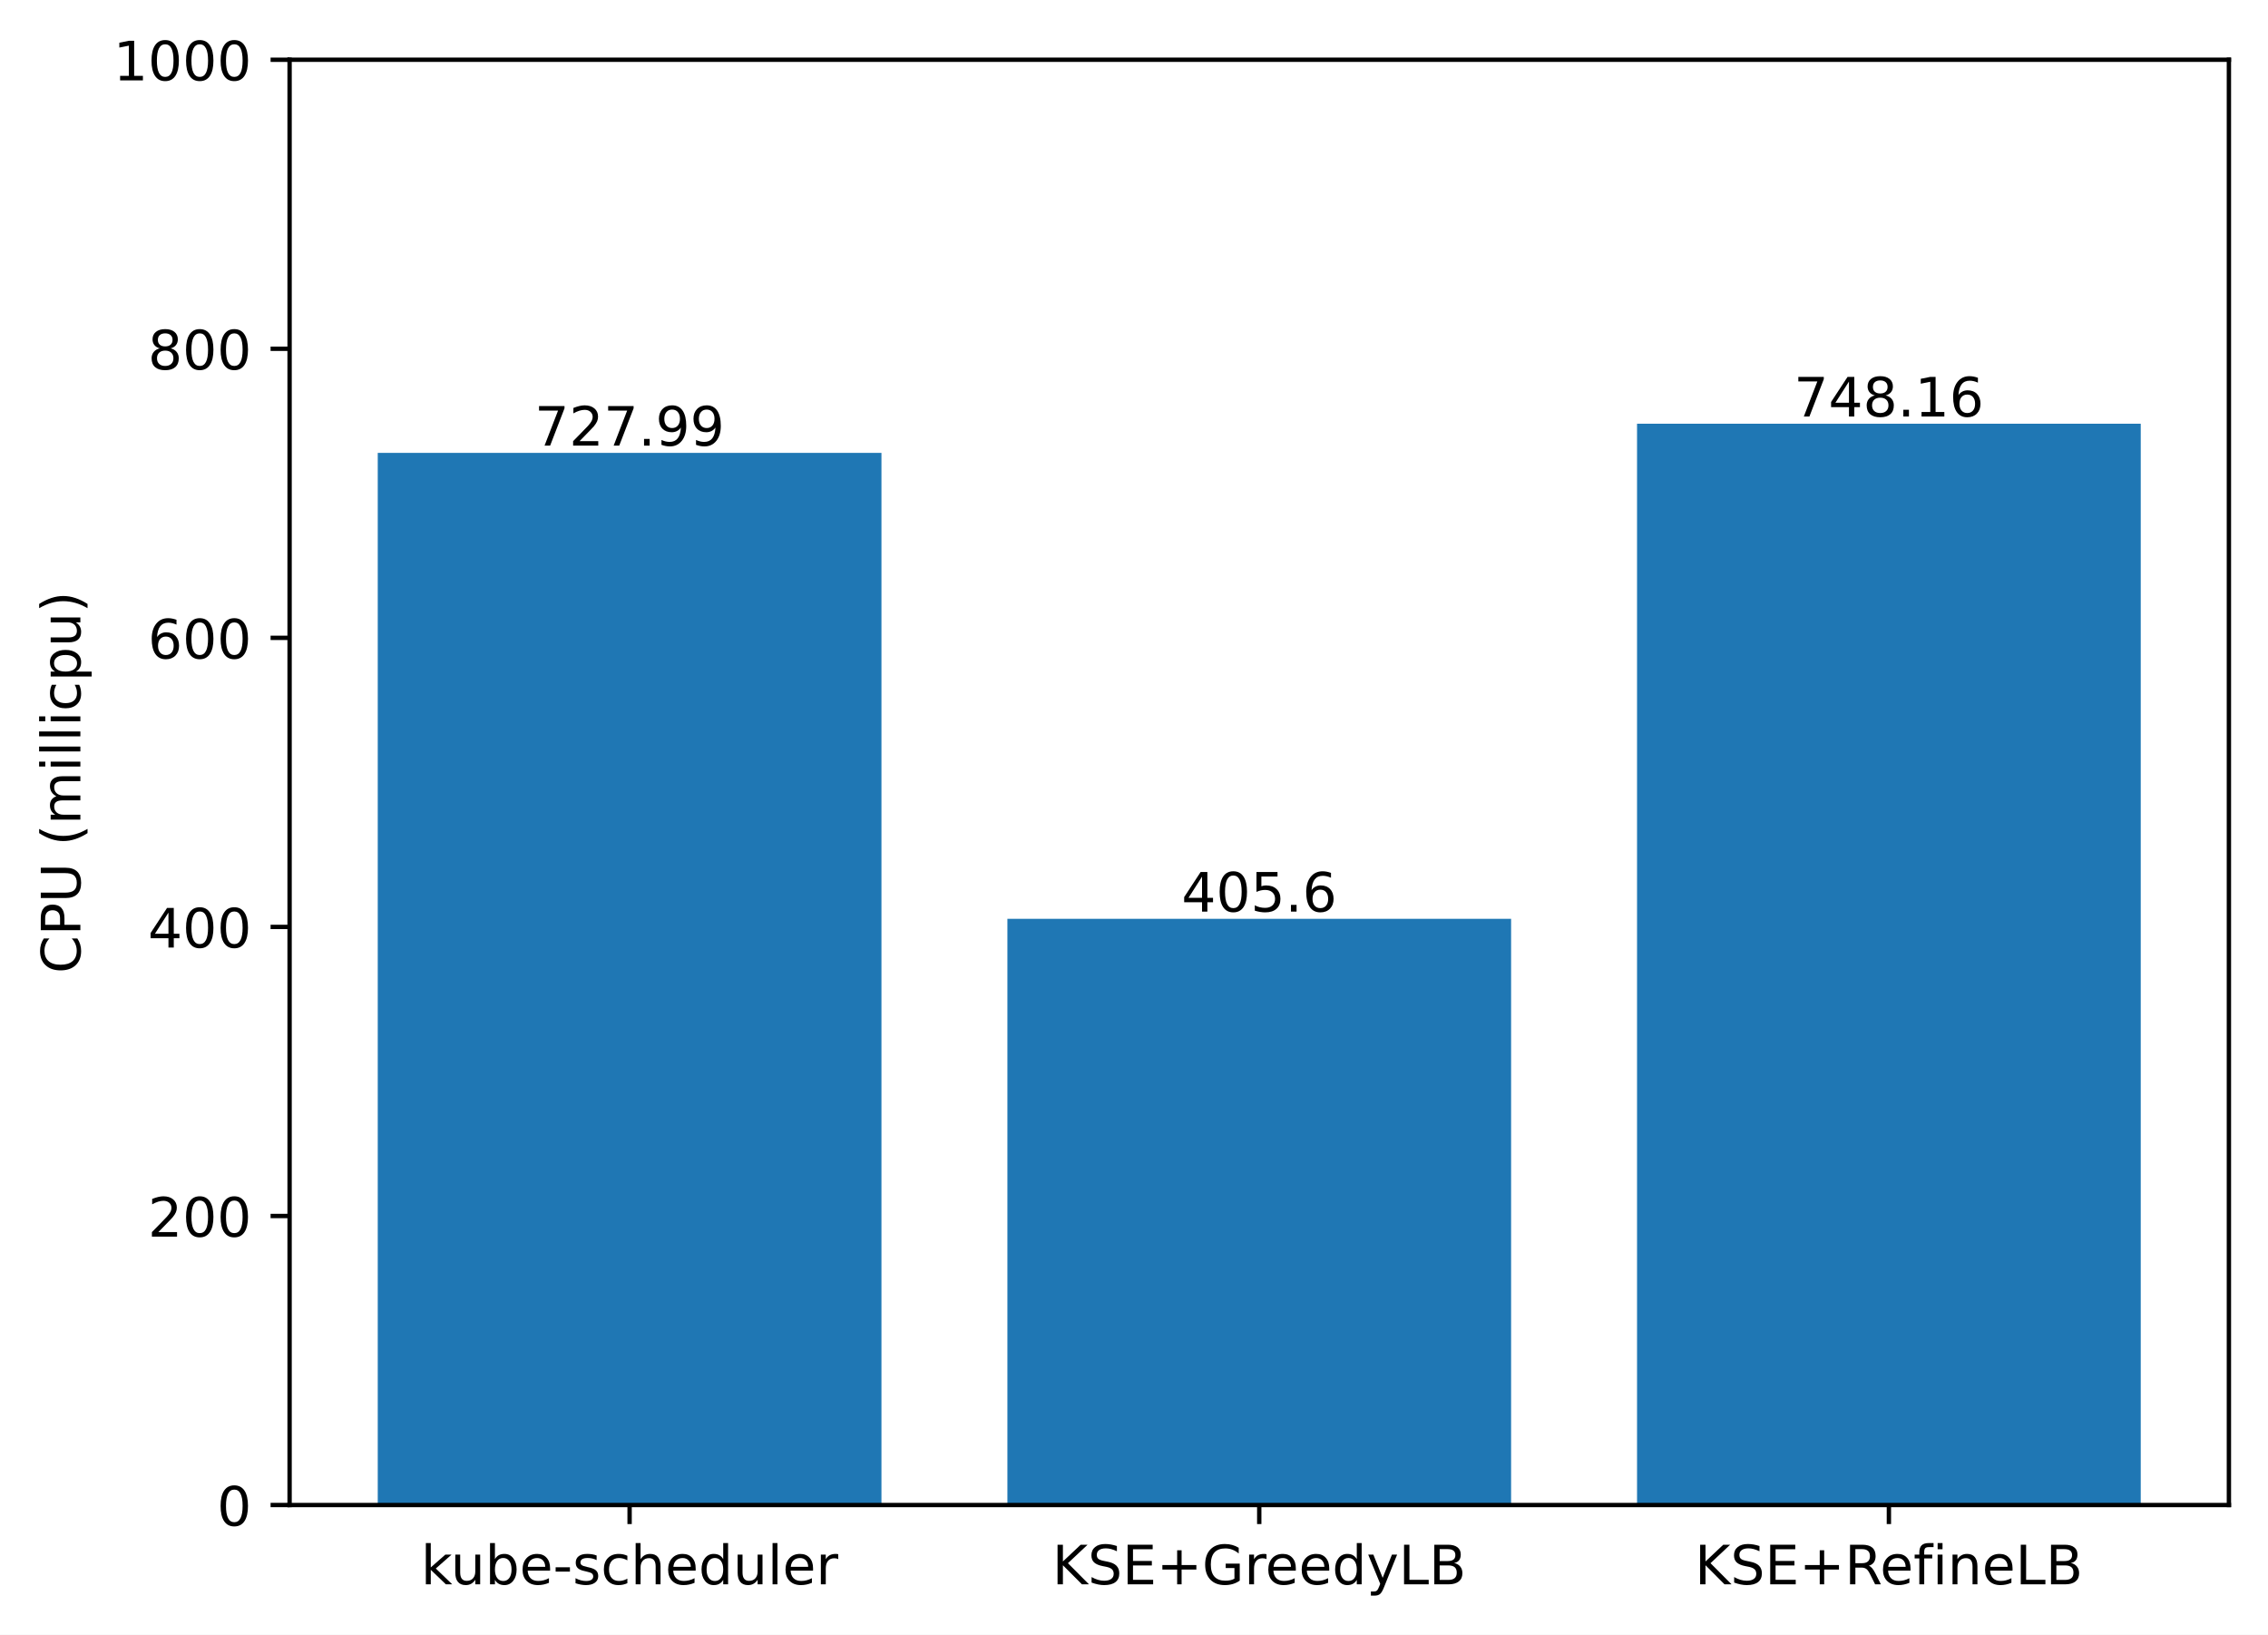
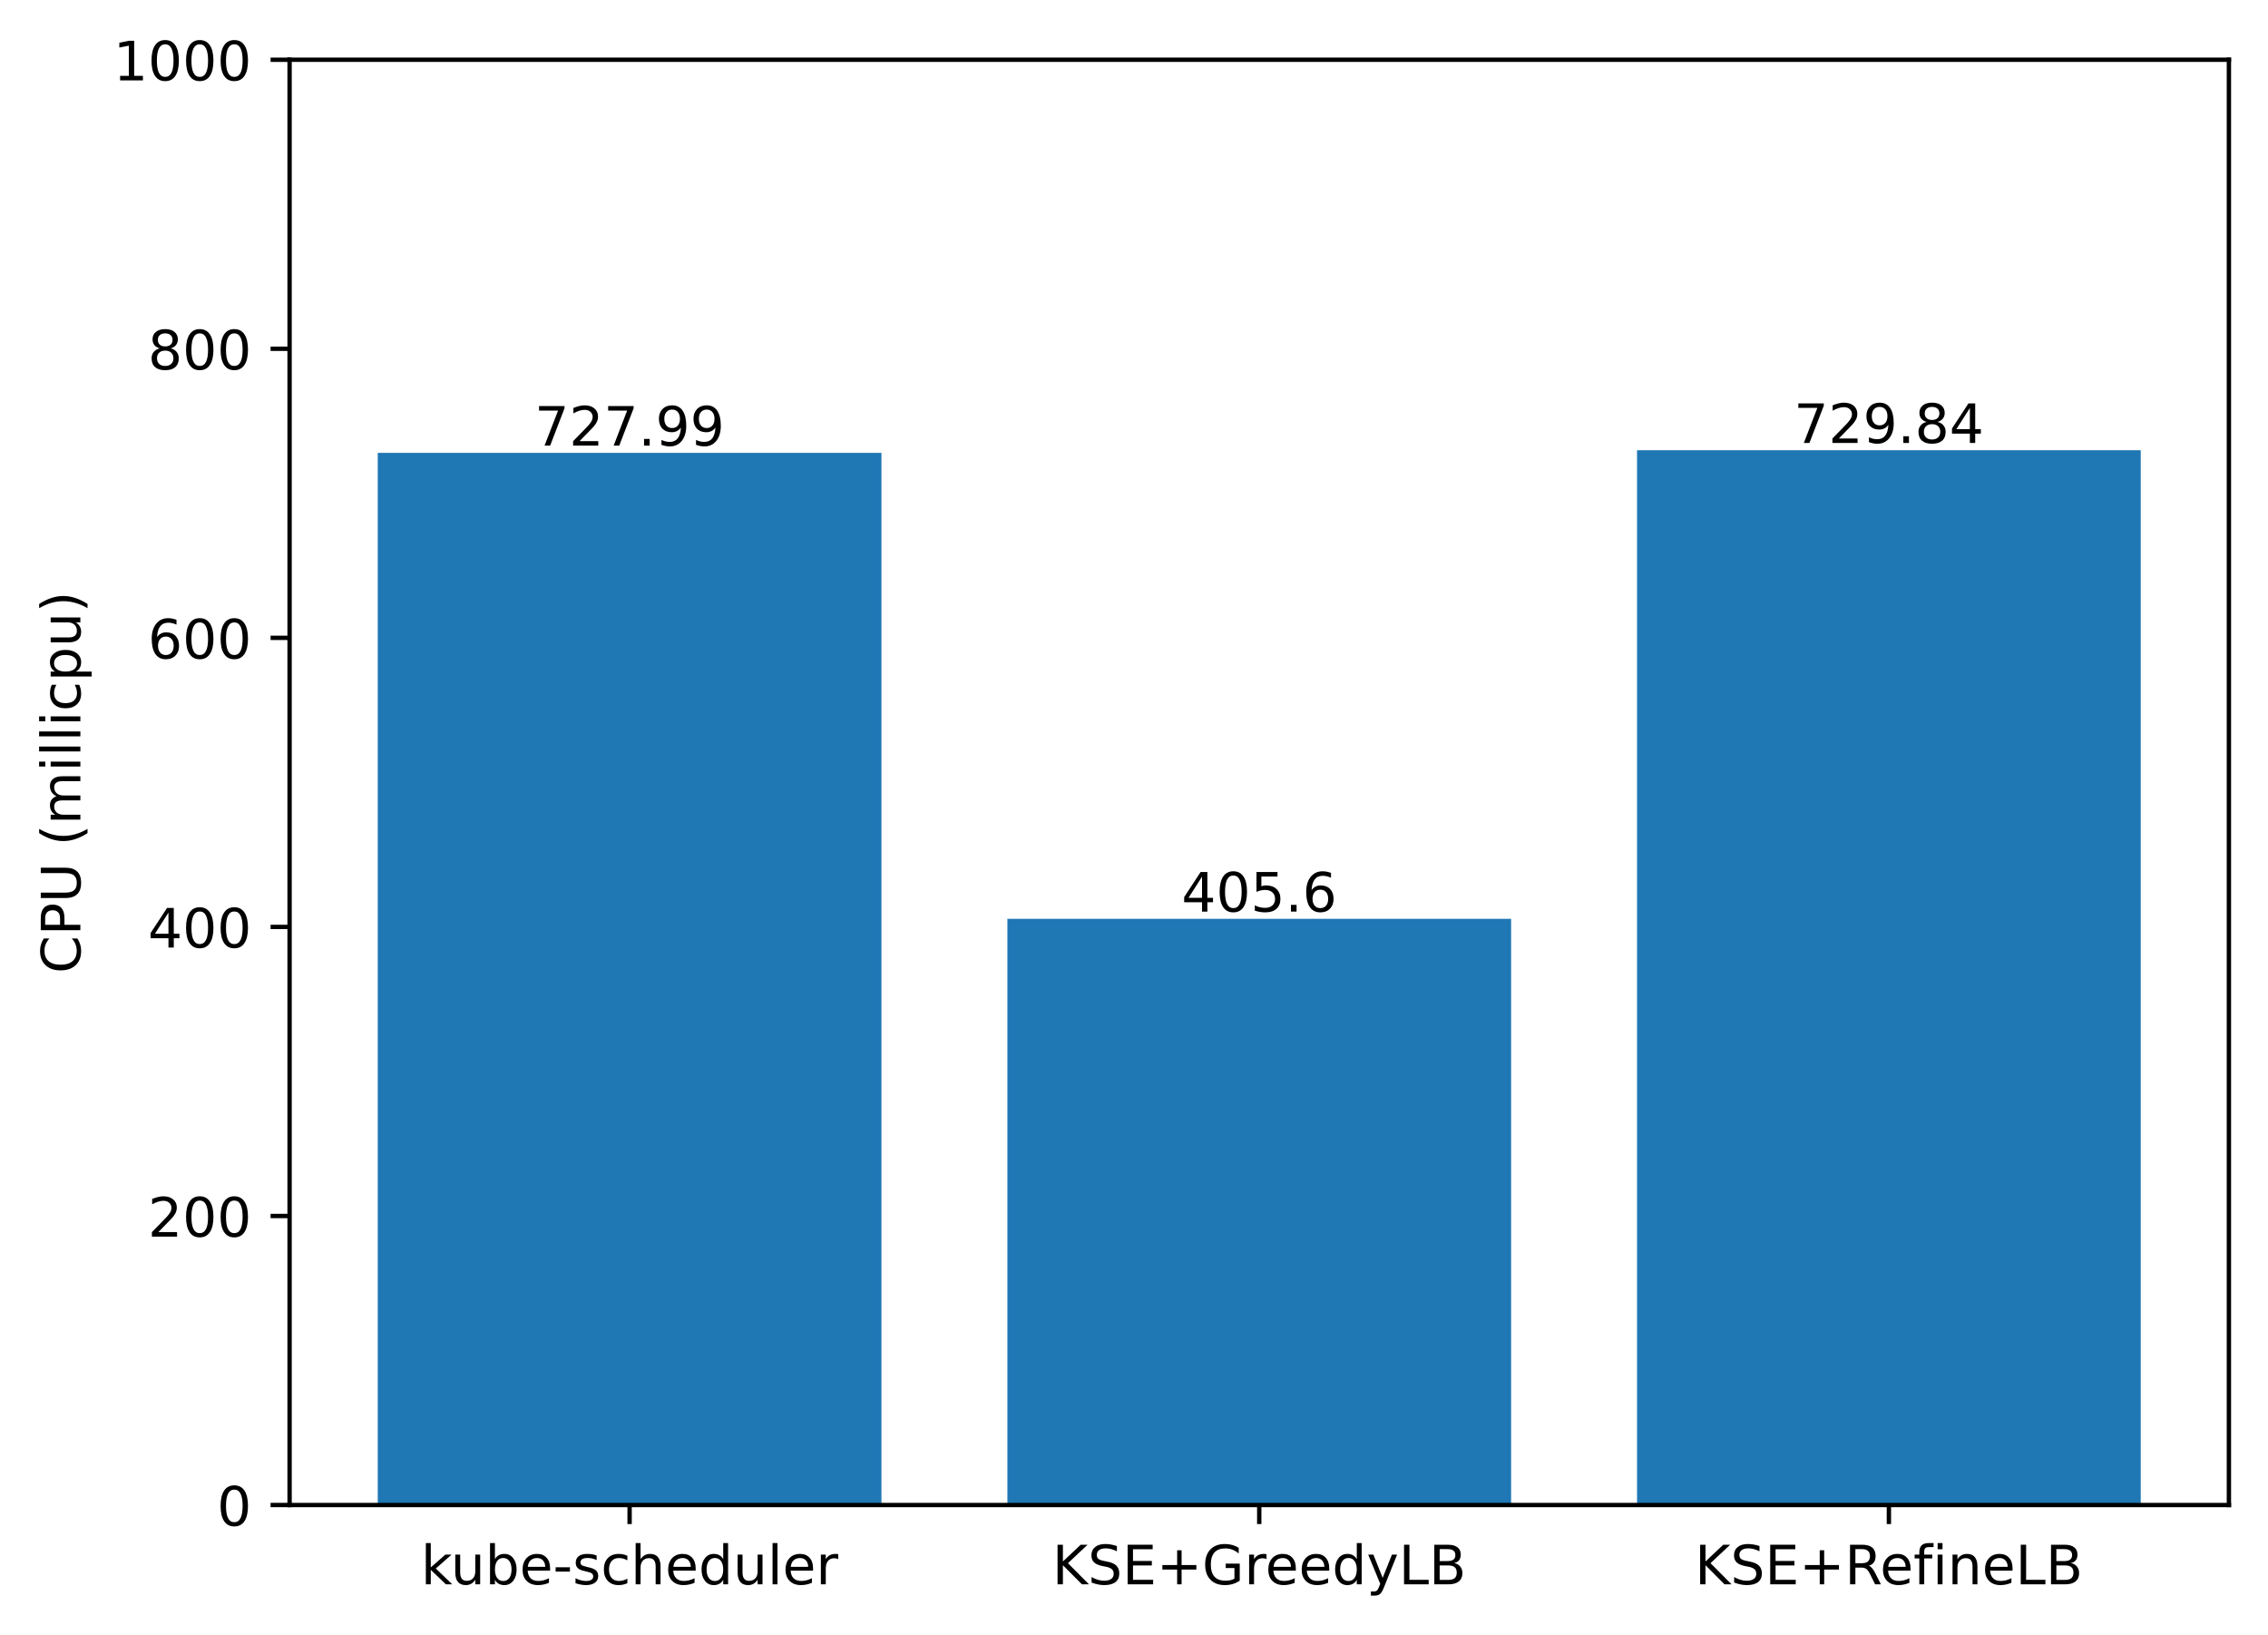
<svg xmlns="http://www.w3.org/2000/svg" xmlns:xlink="http://www.w3.org/1999/xlink" width="417.648pt" height="300.989pt" viewBox="0 0 417.648 300.989" version="1.1">
  <defs>
    <style type="text/css">*{stroke-linejoin: round; stroke-linecap: butt}</style>
  </defs>
  <g id="figure_1">
    <g id="patch_1">
      <path d="M 0 300.989  L 417.648 300.989  L 417.648 0  L 0 0  z " style="fill: #ffffff" />
    </g>
    <g id="axes_1">
      <g id="patch_2">
        <path d="M 53.328 277.111  L 410.448 277.111  L 410.448 10.999  L 53.328 10.999  z " style="fill: #ffffff" />
      </g>
      <g id="patch_3">
-         <path d="M 69.561 277.111  L 162.319 277.111  L 162.319 83.384  L 69.561 83.384  z " clip-path="url(#p980d8924f7)" style="fill: #1f77b4" />
+         <path d="M 69.561 277.111  L 162.319 277.111  L 162.319 83.384  L 69.561 83.384  z " clip-path="url(#p12cd079954)" style="fill: #1f77b4" />
      </g>
      <g id="patch_4">
-         <path d="M 185.509 277.111  L 278.267 277.111  L 278.267 169.176  L 185.509 169.176  z " clip-path="url(#p980d8924f7)" style="fill: #1f77b4" />
+         <path d="M 185.509 277.111  L 278.267 277.111  L 278.267 169.176  L 185.509 169.176  z " clip-path="url(#p12cd079954)" style="fill: #1f77b4" />
      </g>
      <g id="patch_5">
-         <path d="M 301.457 277.111  L 394.215 277.111  L 394.215 78.017  L 301.457 78.017  z " clip-path="url(#p980d8924f7)" style="fill: #1f77b4" />
+         <path d="M 301.457 277.111  L 394.215 277.111  L 394.215 82.892  L 301.457 82.892  z " clip-path="url(#p12cd079954)" style="fill: #1f77b4" />
      </g>
      <g id="matplotlib.axis_1">
        <g id="xtick_1">
          <g id="line2d_1">
            <defs>
-               <path id="m5d8b23254f" d="M 0 0  L 0 3.5  " style="stroke: #000000; stroke-width: 0.8" />
+               <path id="m11b265db03" d="M 0 0  L 0 3.5  " style="stroke: #000000; stroke-width: 0.8" />
            </defs>
            <g>
-               <use xlink:href="#m5d8b23254f" x="115.94" y="277.111" style="stroke: #000000; stroke-width: 0.8" />
+               <use xlink:href="#m11b265db03" x="115.94" y="277.111" style="stroke: #000000; stroke-width: 0.8" />
            </g>
          </g>
          <g id="text_1">
            <g transform="translate(77.51429 291.7097)scale(0.1 -0.1)">
              <defs>
                <path id="DejaVuSans-6b" d="M 581 4863  L 1159 4863  L 1159 1991  L 2875 3500  L 3609 3500  L 1753 1863  L 3688 0  L 2938 0  L 1159 1709  L 1159 0  L 581 0  L 581 4863  z " transform="scale(0.015625)" />
                <path id="DejaVuSans-75" d="M 544 1381  L 544 3500  L 1119 3500  L 1119 1403  Q 1119 906 1312 657  Q 1506 409 1894 409  Q 2359 409 2629 706  Q 2900 1003 2900 1516  L 2900 3500  L 3475 3500  L 3475 0  L 2900 0  L 2900 538  Q 2691 219 2414 64  Q 2138 -91 1772 -91  Q 1169 -91 856 284  Q 544 659 544 1381  z M 1991 3584  L 1991 3584  z " transform="scale(0.015625)" />
                <path id="DejaVuSans-62" d="M 3116 1747  Q 3116 2381 2855 2742  Q 2594 3103 2138 3103  Q 1681 3103 1420 2742  Q 1159 2381 1159 1747  Q 1159 1113 1420 752  Q 1681 391 2138 391  Q 2594 391 2855 752  Q 3116 1113 3116 1747  z M 1159 2969  Q 1341 3281 1617 3432  Q 1894 3584 2278 3584  Q 2916 3584 3314 3078  Q 3713 2572 3713 1747  Q 3713 922 3314 415  Q 2916 -91 2278 -91  Q 1894 -91 1617 61  Q 1341 213 1159 525  L 1159 0  L 581 0  L 581 4863  L 1159 4863  L 1159 2969  z " transform="scale(0.015625)" />
                <path id="DejaVuSans-65" d="M 3597 1894  L 3597 1613  L 953 1613  Q 991 1019 1311 708  Q 1631 397 2203 397  Q 2534 397 2845 478  Q 3156 559 3463 722  L 3463 178  Q 3153 47 2828 -22  Q 2503 -91 2169 -91  Q 1331 -91 842 396  Q 353 884 353 1716  Q 353 2575 817 3079  Q 1281 3584 2069 3584  Q 2775 3584 3186 3129  Q 3597 2675 3597 1894  z M 3022 2063  Q 3016 2534 2758 2815  Q 2500 3097 2075 3097  Q 1594 3097 1305 2825  Q 1016 2553 972 2059  L 3022 2063  z " transform="scale(0.015625)" />
                <path id="DejaVuSans-2d" d="M 313 2009  L 1997 2009  L 1997 1497  L 313 1497  L 313 2009  z " transform="scale(0.015625)" />
                <path id="DejaVuSans-73" d="M 2834 3397  L 2834 2853  Q 2591 2978 2328 3040  Q 2066 3103 1784 3103  Q 1356 3103 1142 2972  Q 928 2841 928 2578  Q 928 2378 1081 2264  Q 1234 2150 1697 2047  L 1894 2003  Q 2506 1872 2764 1633  Q 3022 1394 3022 966  Q 3022 478 2636 193  Q 2250 -91 1575 -91  Q 1294 -91 989 -36  Q 684 19 347 128  L 347 722  Q 666 556 975 473  Q 1284 391 1588 391  Q 1994 391 2212 530  Q 2431 669 2431 922  Q 2431 1156 2273 1281  Q 2116 1406 1581 1522  L 1381 1569  Q 847 1681 609 1914  Q 372 2147 372 2553  Q 372 3047 722 3315  Q 1072 3584 1716 3584  Q 2034 3584 2315 3537  Q 2597 3491 2834 3397  z " transform="scale(0.015625)" />
                <path id="DejaVuSans-63" d="M 3122 3366  L 3122 2828  Q 2878 2963 2633 3030  Q 2388 3097 2138 3097  Q 1578 3097 1268 2742  Q 959 2388 959 1747  Q 959 1106 1268 751  Q 1578 397 2138 397  Q 2388 397 2633 464  Q 2878 531 3122 666  L 3122 134  Q 2881 22 2623 -34  Q 2366 -91 2075 -91  Q 1284 -91 818 406  Q 353 903 353 1747  Q 353 2603 823 3093  Q 1294 3584 2113 3584  Q 2378 3584 2631 3529  Q 2884 3475 3122 3366  z " transform="scale(0.015625)" />
                <path id="DejaVuSans-68" d="M 3513 2113  L 3513 0  L 2938 0  L 2938 2094  Q 2938 2591 2744 2837  Q 2550 3084 2163 3084  Q 1697 3084 1428 2787  Q 1159 2491 1159 1978  L 1159 0  L 581 0  L 581 4863  L 1159 4863  L 1159 2956  Q 1366 3272 1645 3428  Q 1925 3584 2291 3584  Q 2894 3584 3203 3211  Q 3513 2838 3513 2113  z " transform="scale(0.015625)" />
                <path id="DejaVuSans-64" d="M 2906 2969  L 2906 4863  L 3481 4863  L 3481 0  L 2906 0  L 2906 525  Q 2725 213 2448 61  Q 2172 -91 1784 -91  Q 1150 -91 751 415  Q 353 922 353 1747  Q 353 2572 751 3078  Q 1150 3584 1784 3584  Q 2172 3584 2448 3432  Q 2725 3281 2906 2969  z M 947 1747  Q 947 1113 1208 752  Q 1469 391 1925 391  Q 2381 391 2643 752  Q 2906 1113 2906 1747  Q 2906 2381 2643 2742  Q 2381 3103 1925 3103  Q 1469 3103 1208 2742  Q 947 2381 947 1747  z " transform="scale(0.015625)" />
                <path id="DejaVuSans-6c" d="M 603 4863  L 1178 4863  L 1178 0  L 603 0  L 603 4863  z " transform="scale(0.015625)" />
                <path id="DejaVuSans-72" d="M 2631 2963  Q 2534 3019 2420 3045  Q 2306 3072 2169 3072  Q 1681 3072 1420 2755  Q 1159 2438 1159 1844  L 1159 0  L 581 0  L 581 3500  L 1159 3500  L 1159 2956  Q 1341 3275 1631 3429  Q 1922 3584 2338 3584  Q 2397 3584 2469 3576  Q 2541 3569 2628 3553  L 2631 2963  z " transform="scale(0.015625)" />
              </defs>
              <use xlink:href="#DejaVuSans-6b" />
              <use xlink:href="#DejaVuSans-75" x="54.785" />
              <use xlink:href="#DejaVuSans-62" x="118.164" />
              <use xlink:href="#DejaVuSans-65" x="181.641" />
              <use xlink:href="#DejaVuSans-2d" x="243.164" />
              <use xlink:href="#DejaVuSans-73" x="279.248" />
              <use xlink:href="#DejaVuSans-63" x="331.348" />
              <use xlink:href="#DejaVuSans-68" x="386.328" />
              <use xlink:href="#DejaVuSans-65" x="449.707" />
              <use xlink:href="#DejaVuSans-64" x="511.23" />
              <use xlink:href="#DejaVuSans-75" x="574.707" />
              <use xlink:href="#DejaVuSans-6c" x="638.086" />
              <use xlink:href="#DejaVuSans-65" x="665.869" />
              <use xlink:href="#DejaVuSans-72" x="727.393" />
            </g>
          </g>
        </g>
        <g id="xtick_2">
          <g id="line2d_2">
            <g>
-               <use xlink:href="#m5d8b23254f" x="231.888" y="277.111" style="stroke: #000000; stroke-width: 0.8" />
+               <use xlink:href="#m11b265db03" x="231.888" y="277.111" style="stroke: #000000; stroke-width: 0.8" />
            </g>
          </g>
          <g id="text_2">
            <g transform="translate(193.7655 291.7097)scale(0.1 -0.1)">
              <defs>
                <path id="DejaVuSans-4b" d="M 628 4666  L 1259 4666  L 1259 2694  L 3353 4666  L 4166 4666  L 1850 2491  L 4331 0  L 3500 0  L 1259 2247  L 1259 0  L 628 0  L 628 4666  z " transform="scale(0.015625)" />
                <path id="DejaVuSans-53" d="M 3425 4513  L 3425 3897  Q 3066 4069 2747 4153  Q 2428 4238 2131 4238  Q 1616 4238 1336 4038  Q 1056 3838 1056 3469  Q 1056 3159 1242 3001  Q 1428 2844 1947 2747  L 2328 2669  Q 3034 2534 3370 2195  Q 3706 1856 3706 1288  Q 3706 609 3251 259  Q 2797 -91 1919 -91  Q 1588 -91 1214 -16  Q 841 59 441 206  L 441 856  Q 825 641 1194 531  Q 1563 422 1919 422  Q 2459 422 2753 634  Q 3047 847 3047 1241  Q 3047 1584 2836 1778  Q 2625 1972 2144 2069  L 1759 2144  Q 1053 2284 737 2584  Q 422 2884 422 3419  Q 422 4038 858 4394  Q 1294 4750 2059 4750  Q 2388 4750 2728 4690  Q 3069 4631 3425 4513  z " transform="scale(0.015625)" />
                <path id="DejaVuSans-45" d="M 628 4666  L 3578 4666  L 3578 4134  L 1259 4134  L 1259 2753  L 3481 2753  L 3481 2222  L 1259 2222  L 1259 531  L 3634 531  L 3634 0  L 628 0  L 628 4666  z " transform="scale(0.015625)" />
                <path id="DejaVuSans-2b" d="M 2944 4013  L 2944 2272  L 4684 2272  L 4684 1741  L 2944 1741  L 2944 0  L 2419 0  L 2419 1741  L 678 1741  L 678 2272  L 2419 2272  L 2419 4013  L 2944 4013  z " transform="scale(0.015625)" />
                <path id="DejaVuSans-47" d="M 3809 666  L 3809 1919  L 2778 1919  L 2778 2438  L 4434 2438  L 4434 434  Q 4069 175 3628 42  Q 3188 -91 2688 -91  Q 1594 -91 976 548  Q 359 1188 359 2328  Q 359 3472 976 4111  Q 1594 4750 2688 4750  Q 3144 4750 3555 4637  Q 3966 4525 4313 4306  L 4313 3634  Q 3963 3931 3569 4081  Q 3175 4231 2741 4231  Q 1884 4231 1454 3753  Q 1025 3275 1025 2328  Q 1025 1384 1454 906  Q 1884 428 2741 428  Q 3075 428 3337 486  Q 3600 544 3809 666  z " transform="scale(0.015625)" />
                <path id="DejaVuSans-79" d="M 2059 -325  Q 1816 -950 1584 -1140  Q 1353 -1331 966 -1331  L 506 -1331  L 506 -850  L 844 -850  Q 1081 -850 1212 -737  Q 1344 -625 1503 -206  L 1606 56  L 191 3500  L 800 3500  L 1894 763  L 2988 3500  L 3597 3500  L 2059 -325  z " transform="scale(0.015625)" />
                <path id="DejaVuSans-4c" d="M 628 4666  L 1259 4666  L 1259 531  L 3531 531  L 3531 0  L 628 0  L 628 4666  z " transform="scale(0.015625)" />
                <path id="DejaVuSans-42" d="M 1259 2228  L 1259 519  L 2272 519  Q 2781 519 3026 730  Q 3272 941 3272 1375  Q 3272 1813 3026 2020  Q 2781 2228 2272 2228  L 1259 2228  z M 1259 4147  L 1259 2741  L 2194 2741  Q 2656 2741 2882 2914  Q 3109 3088 3109 3444  Q 3109 3797 2882 3972  Q 2656 4147 2194 4147  L 1259 4147  z M 628 4666  L 2241 4666  Q 2963 4666 3353 4366  Q 3744 4066 3744 3513  Q 3744 3084 3544 2831  Q 3344 2578 2956 2516  Q 3422 2416 3680 2098  Q 3938 1781 3938 1306  Q 3938 681 3513 340  Q 3088 0 2303 0  L 628 0  L 628 4666  z " transform="scale(0.015625)" />
              </defs>
              <use xlink:href="#DejaVuSans-4b" />
              <use xlink:href="#DejaVuSans-53" x="65.576" />
              <use xlink:href="#DejaVuSans-45" x="129.053" />
              <use xlink:href="#DejaVuSans-2b" x="192.236" />
              <use xlink:href="#DejaVuSans-47" x="276.025" />
              <use xlink:href="#DejaVuSans-72" x="353.516" />
              <use xlink:href="#DejaVuSans-65" x="392.379" />
              <use xlink:href="#DejaVuSans-65" x="453.902" />
              <use xlink:href="#DejaVuSans-64" x="515.426" />
              <use xlink:href="#DejaVuSans-79" x="578.902" />
              <use xlink:href="#DejaVuSans-4c" x="638.082" />
              <use xlink:href="#DejaVuSans-42" x="693.795" />
            </g>
          </g>
        </g>
        <g id="xtick_3">
          <g id="line2d_3">
            <g>
-               <use xlink:href="#m5d8b23254f" x="347.836" y="277.111" style="stroke: #000000; stroke-width: 0.8" />
+               <use xlink:href="#m11b265db03" x="347.836" y="277.111" style="stroke: #000000; stroke-width: 0.8" />
            </g>
          </g>
          <g id="text_3">
            <g transform="translate(312.0971 291.7097)scale(0.1 -0.1)">
              <defs>
                <path id="DejaVuSans-52" d="M 2841 2188  Q 3044 2119 3236 1894  Q 3428 1669 3622 1275  L 4263 0  L 3584 0  L 2988 1197  Q 2756 1666 2539 1819  Q 2322 1972 1947 1972  L 1259 1972  L 1259 0  L 628 0  L 628 4666  L 2053 4666  Q 2853 4666 3247 4331  Q 3641 3997 3641 3322  Q 3641 2881 3436 2590  Q 3231 2300 2841 2188  z M 1259 4147  L 1259 2491  L 2053 2491  Q 2509 2491 2742 2702  Q 2975 2913 2975 3322  Q 2975 3731 2742 3939  Q 2509 4147 2053 4147  L 1259 4147  z " transform="scale(0.015625)" />
                <path id="DejaVuSans-66" d="M 2375 4863  L 2375 4384  L 1825 4384  Q 1516 4384 1395 4259  Q 1275 4134 1275 3809  L 1275 3500  L 2222 3500  L 2222 3053  L 1275 3053  L 1275 0  L 697 0  L 697 3053  L 147 3053  L 147 3500  L 697 3500  L 697 3744  Q 697 4328 969 4595  Q 1241 4863 1831 4863  L 2375 4863  z " transform="scale(0.015625)" />
                <path id="DejaVuSans-69" d="M 603 3500  L 1178 3500  L 1178 0  L 603 0  L 603 3500  z M 603 4863  L 1178 4863  L 1178 4134  L 603 4134  L 603 4863  z " transform="scale(0.015625)" />
                <path id="DejaVuSans-6e" d="M 3513 2113  L 3513 0  L 2938 0  L 2938 2094  Q 2938 2591 2744 2837  Q 2550 3084 2163 3084  Q 1697 3084 1428 2787  Q 1159 2491 1159 1978  L 1159 0  L 581 0  L 581 3500  L 1159 3500  L 1159 2956  Q 1366 3272 1645 3428  Q 1925 3584 2291 3584  Q 2894 3584 3203 3211  Q 3513 2838 3513 2113  z " transform="scale(0.015625)" />
              </defs>
              <use xlink:href="#DejaVuSans-4b" />
              <use xlink:href="#DejaVuSans-53" x="65.576" />
              <use xlink:href="#DejaVuSans-45" x="129.053" />
              <use xlink:href="#DejaVuSans-2b" x="192.236" />
              <use xlink:href="#DejaVuSans-52" x="276.025" />
              <use xlink:href="#DejaVuSans-65" x="341.008" />
              <use xlink:href="#DejaVuSans-66" x="402.531" />
              <use xlink:href="#DejaVuSans-69" x="437.736" />
              <use xlink:href="#DejaVuSans-6e" x="465.52" />
              <use xlink:href="#DejaVuSans-65" x="528.898" />
              <use xlink:href="#DejaVuSans-4c" x="590.422" />
              <use xlink:href="#DejaVuSans-42" x="646.135" />
            </g>
          </g>
        </g>
      </g>
      <g id="matplotlib.axis_2">
        <g id="ytick_1">
          <g id="line2d_4">
            <defs>
-               <path id="m0aa7a3517e" d="M 0 0  L -3.5 0  " style="stroke: #000000; stroke-width: 0.8" />
+               <path id="m52f7d6cfc9" d="M 0 0  L -3.5 0  " style="stroke: #000000; stroke-width: 0.8" />
            </defs>
            <g>
-               <use xlink:href="#m0aa7a3517e" x="53.328" y="277.111" style="stroke: #000000; stroke-width: 0.8" />
+               <use xlink:href="#m52f7d6cfc9" x="53.328" y="277.111" style="stroke: #000000; stroke-width: 0.8" />
            </g>
          </g>
          <g id="text_4">
            <g transform="translate(39.96563 280.9104)scale(0.1 -0.1)">
              <defs>
                <path id="DejaVuSans-30" d="M 2034 4250  Q 1547 4250 1301 3770  Q 1056 3291 1056 2328  Q 1056 1369 1301 889  Q 1547 409 2034 409  Q 2525 409 2770 889  Q 3016 1369 3016 2328  Q 3016 3291 2770 3770  Q 2525 4250 2034 4250  z M 2034 4750  Q 2819 4750 3233 4129  Q 3647 3509 3647 2328  Q 3647 1150 3233 529  Q 2819 -91 2034 -91  Q 1250 -91 836 529  Q 422 1150 422 2328  Q 422 3509 836 4129  Q 1250 4750 2034 4750  z " transform="scale(0.015625)" />
              </defs>
              <use xlink:href="#DejaVuSans-30" />
            </g>
          </g>
        </g>
        <g id="ytick_2">
          <g id="line2d_5">
            <g>
-               <use xlink:href="#m0aa7a3517e" x="53.328" y="223.889" style="stroke: #000000; stroke-width: 0.8" />
+               <use xlink:href="#m52f7d6cfc9" x="53.328" y="223.889" style="stroke: #000000; stroke-width: 0.8" />
            </g>
          </g>
          <g id="text_5">
            <g transform="translate(27.24063 227.688)scale(0.1 -0.1)">
              <defs>
                <path id="DejaVuSans-32" d="M 1228 531  L 3431 531  L 3431 0  L 469 0  L 469 531  Q 828 903 1448 1529  Q 2069 2156 2228 2338  Q 2531 2678 2651 2914  Q 2772 3150 2772 3378  Q 2772 3750 2511 3984  Q 2250 4219 1831 4219  Q 1534 4219 1204 4116  Q 875 4013 500 3803  L 500 4441  Q 881 4594 1212 4672  Q 1544 4750 1819 4750  Q 2544 4750 2975 4387  Q 3406 4025 3406 3419  Q 3406 3131 3298 2873  Q 3191 2616 2906 2266  Q 2828 2175 2409 1742  Q 1991 1309 1228 531  z " transform="scale(0.015625)" />
              </defs>
              <use xlink:href="#DejaVuSans-32" />
              <use xlink:href="#DejaVuSans-30" x="63.623" />
              <use xlink:href="#DejaVuSans-30" x="127.246" />
            </g>
          </g>
        </g>
        <g id="ytick_3">
          <g id="line2d_6">
            <g>
-               <use xlink:href="#m0aa7a3517e" x="53.328" y="170.666" style="stroke: #000000; stroke-width: 0.8" />
+               <use xlink:href="#m52f7d6cfc9" x="53.328" y="170.666" style="stroke: #000000; stroke-width: 0.8" />
            </g>
          </g>
          <g id="text_6">
            <g transform="translate(27.24063 174.4656)scale(0.1 -0.1)">
              <defs>
                <path id="DejaVuSans-34" d="M 2419 4116  L 825 1625  L 2419 1625  L 2419 4116  z M 2253 4666  L 3047 4666  L 3047 1625  L 3713 1625  L 3713 1100  L 3047 1100  L 3047 0  L 2419 0  L 2419 1100  L 313 1100  L 313 1709  L 2253 4666  z " transform="scale(0.015625)" />
              </defs>
              <use xlink:href="#DejaVuSans-34" />
              <use xlink:href="#DejaVuSans-30" x="63.623" />
              <use xlink:href="#DejaVuSans-30" x="127.246" />
            </g>
          </g>
        </g>
        <g id="ytick_4">
          <g id="line2d_7">
            <g>
-               <use xlink:href="#m0aa7a3517e" x="53.328" y="117.444" style="stroke: #000000; stroke-width: 0.8" />
+               <use xlink:href="#m52f7d6cfc9" x="53.328" y="117.444" style="stroke: #000000; stroke-width: 0.8" />
            </g>
          </g>
          <g id="text_7">
            <g transform="translate(27.24063 121.2432)scale(0.1 -0.1)">
              <defs>
                <path id="DejaVuSans-36" d="M 2113 2584  Q 1688 2584 1439 2293  Q 1191 2003 1191 1497  Q 1191 994 1439 701  Q 1688 409 2113 409  Q 2538 409 2786 701  Q 3034 994 3034 1497  Q 3034 2003 2786 2293  Q 2538 2584 2113 2584  z M 3366 4563  L 3366 3988  Q 3128 4100 2886 4159  Q 2644 4219 2406 4219  Q 1781 4219 1451 3797  Q 1122 3375 1075 2522  Q 1259 2794 1537 2939  Q 1816 3084 2150 3084  Q 2853 3084 3261 2657  Q 3669 2231 3669 1497  Q 3669 778 3244 343  Q 2819 -91 2113 -91  Q 1303 -91 875 529  Q 447 1150 447 2328  Q 447 3434 972 4092  Q 1497 4750 2381 4750  Q 2619 4750 2861 4703  Q 3103 4656 3366 4563  z " transform="scale(0.015625)" />
              </defs>
              <use xlink:href="#DejaVuSans-36" />
              <use xlink:href="#DejaVuSans-30" x="63.623" />
              <use xlink:href="#DejaVuSans-30" x="127.246" />
            </g>
          </g>
        </g>
        <g id="ytick_5">
          <g id="line2d_8">
            <g>
-               <use xlink:href="#m0aa7a3517e" x="53.328" y="64.222" style="stroke: #000000; stroke-width: 0.8" />
+               <use xlink:href="#m52f7d6cfc9" x="53.328" y="64.222" style="stroke: #000000; stroke-width: 0.8" />
            </g>
          </g>
          <g id="text_8">
            <g transform="translate(27.24063 68.02084)scale(0.1 -0.1)">
              <defs>
                <path id="DejaVuSans-38" d="M 2034 2216  Q 1584 2216 1326 1975  Q 1069 1734 1069 1313  Q 1069 891 1326 650  Q 1584 409 2034 409  Q 2484 409 2743 651  Q 3003 894 3003 1313  Q 3003 1734 2745 1975  Q 2488 2216 2034 2216  z M 1403 2484  Q 997 2584 770 2862  Q 544 3141 544 3541  Q 544 4100 942 4425  Q 1341 4750 2034 4750  Q 2731 4750 3128 4425  Q 3525 4100 3525 3541  Q 3525 3141 3298 2862  Q 3072 2584 2669 2484  Q 3125 2378 3379 2068  Q 3634 1759 3634 1313  Q 3634 634 3220 271  Q 2806 -91 2034 -91  Q 1263 -91 848 271  Q 434 634 434 1313  Q 434 1759 690 2068  Q 947 2378 1403 2484  z M 1172 3481  Q 1172 3119 1398 2916  Q 1625 2713 2034 2713  Q 2441 2713 2670 2916  Q 2900 3119 2900 3481  Q 2900 3844 2670 4047  Q 2441 4250 2034 4250  Q 1625 4250 1398 4047  Q 1172 3844 1172 3481  z " transform="scale(0.015625)" />
              </defs>
              <use xlink:href="#DejaVuSans-38" />
              <use xlink:href="#DejaVuSans-30" x="63.623" />
              <use xlink:href="#DejaVuSans-30" x="127.246" />
            </g>
          </g>
        </g>
        <g id="ytick_6">
          <g id="line2d_9">
            <g>
-               <use xlink:href="#m0aa7a3517e" x="53.328" y="10.999" style="stroke: #000000; stroke-width: 0.8" />
+               <use xlink:href="#m52f7d6cfc9" x="53.328" y="10.999" style="stroke: #000000; stroke-width: 0.8" />
            </g>
          </g>
          <g id="text_9">
            <g transform="translate(20.87813 14.79844)scale(0.1 -0.1)">
              <defs>
                <path id="DejaVuSans-31" d="M 794 531  L 1825 531  L 1825 4091  L 703 3866  L 703 4441  L 1819 4666  L 2450 4666  L 2450 531  L 3481 531  L 3481 0  L 794 0  L 794 531  z " transform="scale(0.015625)" />
              </defs>
              <use xlink:href="#DejaVuSans-31" />
              <use xlink:href="#DejaVuSans-30" x="63.623" />
              <use xlink:href="#DejaVuSans-30" x="127.246" />
              <use xlink:href="#DejaVuSans-30" x="190.869" />
            </g>
          </g>
        </g>
        <g id="text_10">
          <g transform="translate(14.79844 179.2302)rotate(-90)scale(0.1 -0.1)">
            <defs>
              <path id="DejaVuSans-43" d="M 4122 4306  L 4122 3641  Q 3803 3938 3442 4084  Q 3081 4231 2675 4231  Q 1875 4231 1450 3742  Q 1025 3253 1025 2328  Q 1025 1406 1450 917  Q 1875 428 2675 428  Q 3081 428 3442 575  Q 3803 722 4122 1019  L 4122 359  Q 3791 134 3420 21  Q 3050 -91 2638 -91  Q 1578 -91 968 557  Q 359 1206 359 2328  Q 359 3453 968 4101  Q 1578 4750 2638 4750  Q 3056 4750 3426 4639  Q 3797 4528 4122 4306  z " transform="scale(0.015625)" />
              <path id="DejaVuSans-50" d="M 1259 4147  L 1259 2394  L 2053 2394  Q 2494 2394 2734 2622  Q 2975 2850 2975 3272  Q 2975 3691 2734 3919  Q 2494 4147 2053 4147  L 1259 4147  z M 628 4666  L 2053 4666  Q 2838 4666 3239 4311  Q 3641 3956 3641 3272  Q 3641 2581 3239 2228  Q 2838 1875 2053 1875  L 1259 1875  L 1259 0  L 628 0  L 628 4666  z " transform="scale(0.015625)" />
              <path id="DejaVuSans-55" d="M 556 4666  L 1191 4666  L 1191 1831  Q 1191 1081 1462 751  Q 1734 422 2344 422  Q 2950 422 3222 751  Q 3494 1081 3494 1831  L 3494 4666  L 4128 4666  L 4128 1753  Q 4128 841 3676 375  Q 3225 -91 2344 -91  Q 1459 -91 1007 375  Q 556 841 556 1753  L 556 4666  z " transform="scale(0.015625)" />
              <path id="DejaVuSans-20" transform="scale(0.015625)" />
              <path id="DejaVuSans-28" d="M 1984 4856  Q 1566 4138 1362 3434  Q 1159 2731 1159 2009  Q 1159 1288 1364 580  Q 1569 -128 1984 -844  L 1484 -844  Q 1016 -109 783 600  Q 550 1309 550 2009  Q 550 2706 781 3412  Q 1013 4119 1484 4856  L 1984 4856  z " transform="scale(0.015625)" />
              <path id="DejaVuSans-6d" d="M 3328 2828  Q 3544 3216 3844 3400  Q 4144 3584 4550 3584  Q 5097 3584 5394 3201  Q 5691 2819 5691 2113  L 5691 0  L 5113 0  L 5113 2094  Q 5113 2597 4934 2840  Q 4756 3084 4391 3084  Q 3944 3084 3684 2787  Q 3425 2491 3425 1978  L 3425 0  L 2847 0  L 2847 2094  Q 2847 2600 2669 2842  Q 2491 3084 2119 3084  Q 1678 3084 1418 2786  Q 1159 2488 1159 1978  L 1159 0  L 581 0  L 581 3500  L 1159 3500  L 1159 2956  Q 1356 3278 1631 3431  Q 1906 3584 2284 3584  Q 2666 3584 2933 3390  Q 3200 3197 3328 2828  z " transform="scale(0.015625)" />
              <path id="DejaVuSans-70" d="M 1159 525  L 1159 -1331  L 581 -1331  L 581 3500  L 1159 3500  L 1159 2969  Q 1341 3281 1617 3432  Q 1894 3584 2278 3584  Q 2916 3584 3314 3078  Q 3713 2572 3713 1747  Q 3713 922 3314 415  Q 2916 -91 2278 -91  Q 1894 -91 1617 61  Q 1341 213 1159 525  z M 3116 1747  Q 3116 2381 2855 2742  Q 2594 3103 2138 3103  Q 1681 3103 1420 2742  Q 1159 2381 1159 1747  Q 1159 1113 1420 752  Q 1681 391 2138 391  Q 2594 391 2855 752  Q 3116 1113 3116 1747  z " transform="scale(0.015625)" />
              <path id="DejaVuSans-29" d="M 513 4856  L 1013 4856  Q 1481 4119 1714 3412  Q 1947 2706 1947 2009  Q 1947 1309 1714 600  Q 1481 -109 1013 -844  L 513 -844  Q 928 -128 1133 580  Q 1338 1288 1338 2009  Q 1338 2731 1133 3434  Q 928 4138 513 4856  z " transform="scale(0.015625)" />
            </defs>
            <use xlink:href="#DejaVuSans-43" />
            <use xlink:href="#DejaVuSans-50" x="69.824" />
            <use xlink:href="#DejaVuSans-55" x="130.127" />
            <use xlink:href="#DejaVuSans-20" x="203.32" />
            <use xlink:href="#DejaVuSans-28" x="235.107" />
            <use xlink:href="#DejaVuSans-6d" x="274.121" />
            <use xlink:href="#DejaVuSans-69" x="371.533" />
            <use xlink:href="#DejaVuSans-6c" x="399.316" />
            <use xlink:href="#DejaVuSans-6c" x="427.1" />
            <use xlink:href="#DejaVuSans-69" x="454.883" />
            <use xlink:href="#DejaVuSans-63" x="482.666" />
            <use xlink:href="#DejaVuSans-70" x="537.646" />
            <use xlink:href="#DejaVuSans-75" x="601.123" />
            <use xlink:href="#DejaVuSans-29" x="664.502" />
          </g>
        </g>
      </g>
      <g id="patch_6">
        <path d="M 53.328 277.111  L 53.328 10.999  " style="fill: none; stroke: #000000; stroke-width: 0.8; stroke-linejoin: miter; stroke-linecap: square" />
      </g>
      <g id="patch_7">
        <path d="M 410.448 277.111  L 410.448 10.999  " style="fill: none; stroke: #000000; stroke-width: 0.8; stroke-linejoin: miter; stroke-linecap: square" />
      </g>
      <g id="patch_8">
        <path d="M 53.328 277.111  L 410.448 277.111  " style="fill: none; stroke: #000000; stroke-width: 0.8; stroke-linejoin: miter; stroke-linecap: square" />
      </g>
      <g id="patch_9">
        <path d="M 53.328 10.999  L 410.448 10.999  " style="fill: none; stroke: #000000; stroke-width: 0.8; stroke-linejoin: miter; stroke-linecap: square" />
      </g>
      <g id="text_11">
        <g transform="translate(98.44476 82.05378)scale(0.1 -0.1)">
          <defs>
            <path id="DejaVuSans-37" d="M 525 4666  L 3525 4666  L 3525 4397  L 1831 0  L 1172 0  L 2766 4134  L 525 4134  L 525 4666  z " transform="scale(0.015625)" />
            <path id="DejaVuSans-2e" d="M 684 794  L 1344 794  L 1344 0  L 684 0  L 684 794  z " transform="scale(0.015625)" />
            <path id="DejaVuSans-39" d="M 703 97  L 703 672  Q 941 559 1184 500  Q 1428 441 1663 441  Q 2288 441 2617 861  Q 2947 1281 2994 2138  Q 2813 1869 2534 1725  Q 2256 1581 1919 1581  Q 1219 1581 811 2004  Q 403 2428 403 3163  Q 403 3881 828 4315  Q 1253 4750 1959 4750  Q 2769 4750 3195 4129  Q 3622 3509 3622 2328  Q 3622 1225 3098 567  Q 2575 -91 1691 -91  Q 1453 -91 1209 -44  Q 966 3 703 97  z M 1959 2075  Q 2384 2075 2632 2365  Q 2881 2656 2881 3163  Q 2881 3666 2632 3958  Q 2384 4250 1959 4250  Q 1534 4250 1286 3958  Q 1038 3666 1038 3163  Q 1038 2656 1286 2365  Q 1534 2075 1959 2075  z " transform="scale(0.015625)" />
          </defs>
          <use xlink:href="#DejaVuSans-37" />
          <use xlink:href="#DejaVuSans-32" x="63.623" />
          <use xlink:href="#DejaVuSans-37" x="127.246" />
          <use xlink:href="#DejaVuSans-2e" x="190.869" />
          <use xlink:href="#DejaVuSans-39" x="222.656" />
          <use xlink:href="#DejaVuSans-39" x="286.279" />
        </g>
      </g>
      <g id="text_12">
        <g transform="translate(217.5741 167.8456)scale(0.1 -0.1)">
          <defs>
            <path id="DejaVuSans-35" d="M 691 4666  L 3169 4666  L 3169 4134  L 1269 4134  L 1269 2991  Q 1406 3038 1543 3061  Q 1681 3084 1819 3084  Q 2600 3084 3056 2656  Q 3513 2228 3513 1497  Q 3513 744 3044 326  Q 2575 -91 1722 -91  Q 1428 -91 1123 -41  Q 819 9 494 109  L 494 744  Q 775 591 1075 516  Q 1375 441 1709 441  Q 2250 441 2565 725  Q 2881 1009 2881 1497  Q 2881 1984 2565 2268  Q 2250 2553 1709 2553  Q 1456 2553 1204 2497  Q 953 2441 691 2322  L 691 4666  z " transform="scale(0.015625)" />
          </defs>
          <use xlink:href="#DejaVuSans-34" />
          <use xlink:href="#DejaVuSans-30" x="63.623" />
          <use xlink:href="#DejaVuSans-35" x="127.246" />
          <use xlink:href="#DejaVuSans-2e" x="190.869" />
          <use xlink:href="#DejaVuSans-36" x="222.656" />
        </g>
      </g>
      <g id="text_13">
-         <g transform="translate(330.3409 76.68631)scale(0.1 -0.1)">
+         <g transform="translate(330.3409 81.56148)scale(0.1 -0.1)">
          <use xlink:href="#DejaVuSans-37" />
-           <use xlink:href="#DejaVuSans-34" x="63.623" />
-           <use xlink:href="#DejaVuSans-38" x="127.246" />
+           <use xlink:href="#DejaVuSans-32" x="63.623" />
+           <use xlink:href="#DejaVuSans-39" x="127.246" />
          <use xlink:href="#DejaVuSans-2e" x="190.869" />
-           <use xlink:href="#DejaVuSans-31" x="222.656" />
-           <use xlink:href="#DejaVuSans-36" x="286.279" />
+           <use xlink:href="#DejaVuSans-38" x="222.656" />
+           <use xlink:href="#DejaVuSans-34" x="286.279" />
        </g>
      </g>
    </g>
  </g>
  <defs>
-     <clipPath id="p980d8924f7">
+     <clipPath id="p12cd079954">
      <rect x="53.328" y="10.999" width="357.12" height="266.112" />
    </clipPath>
  </defs>
</svg>
